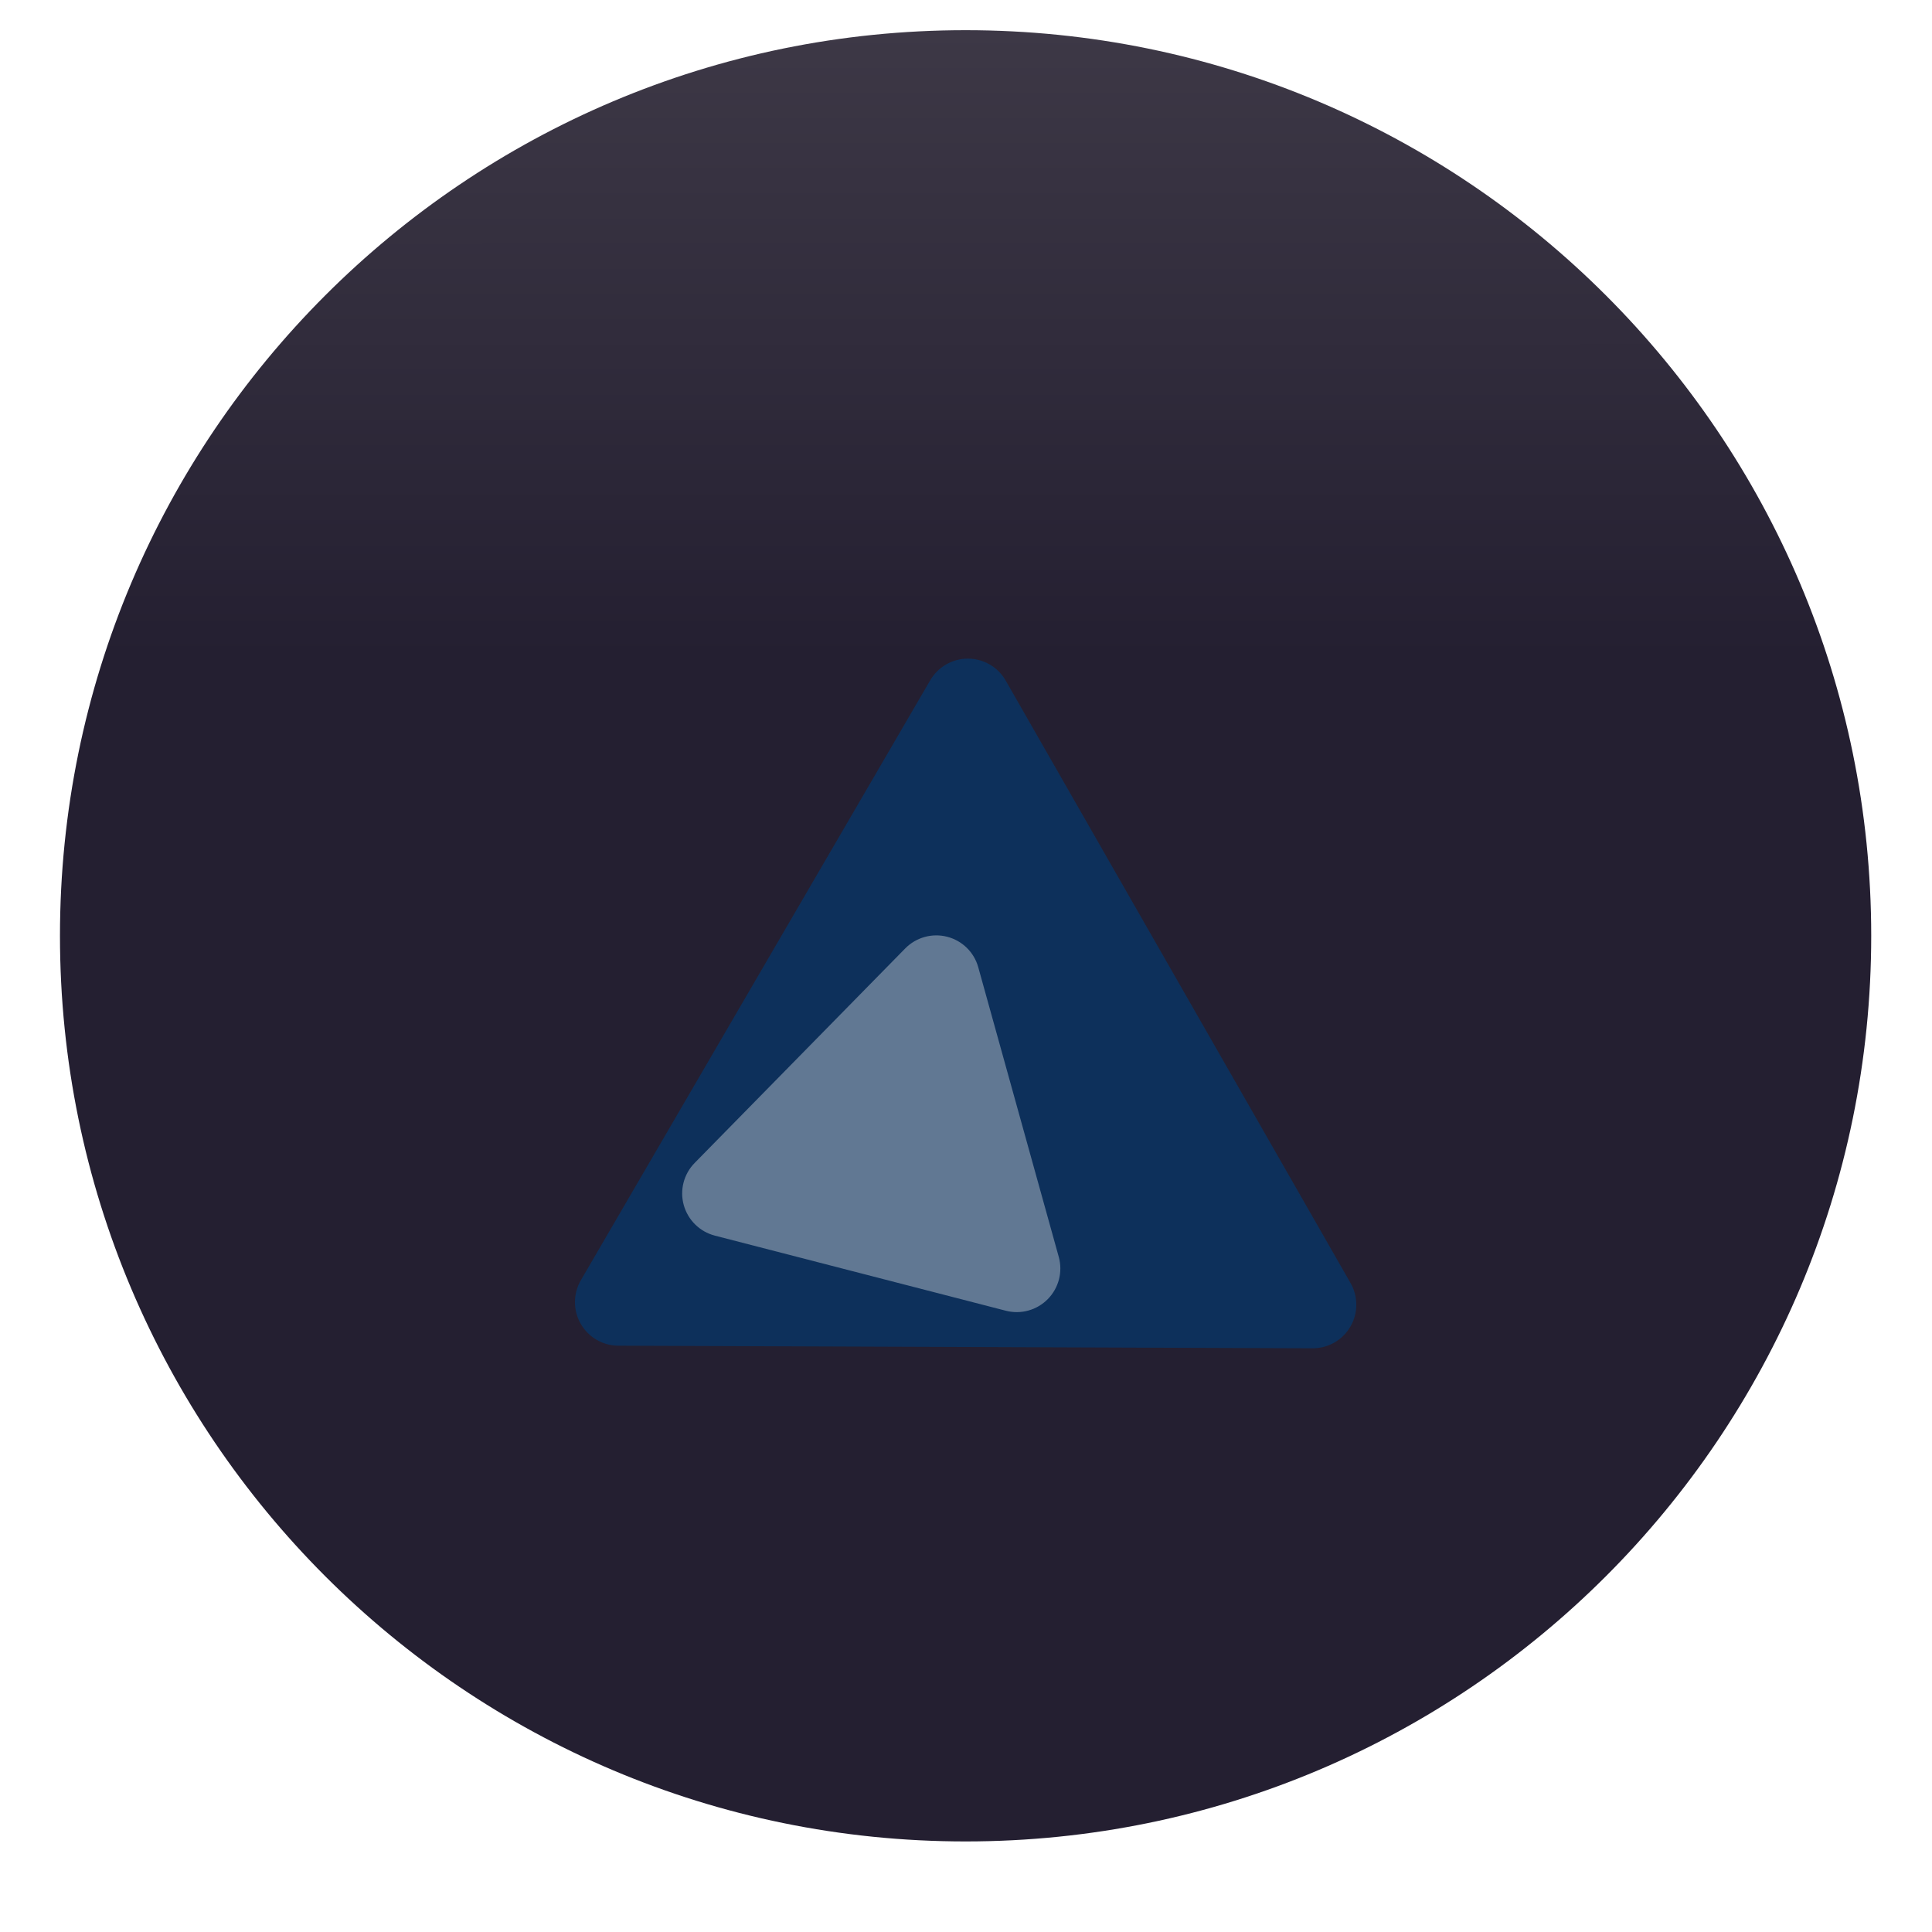
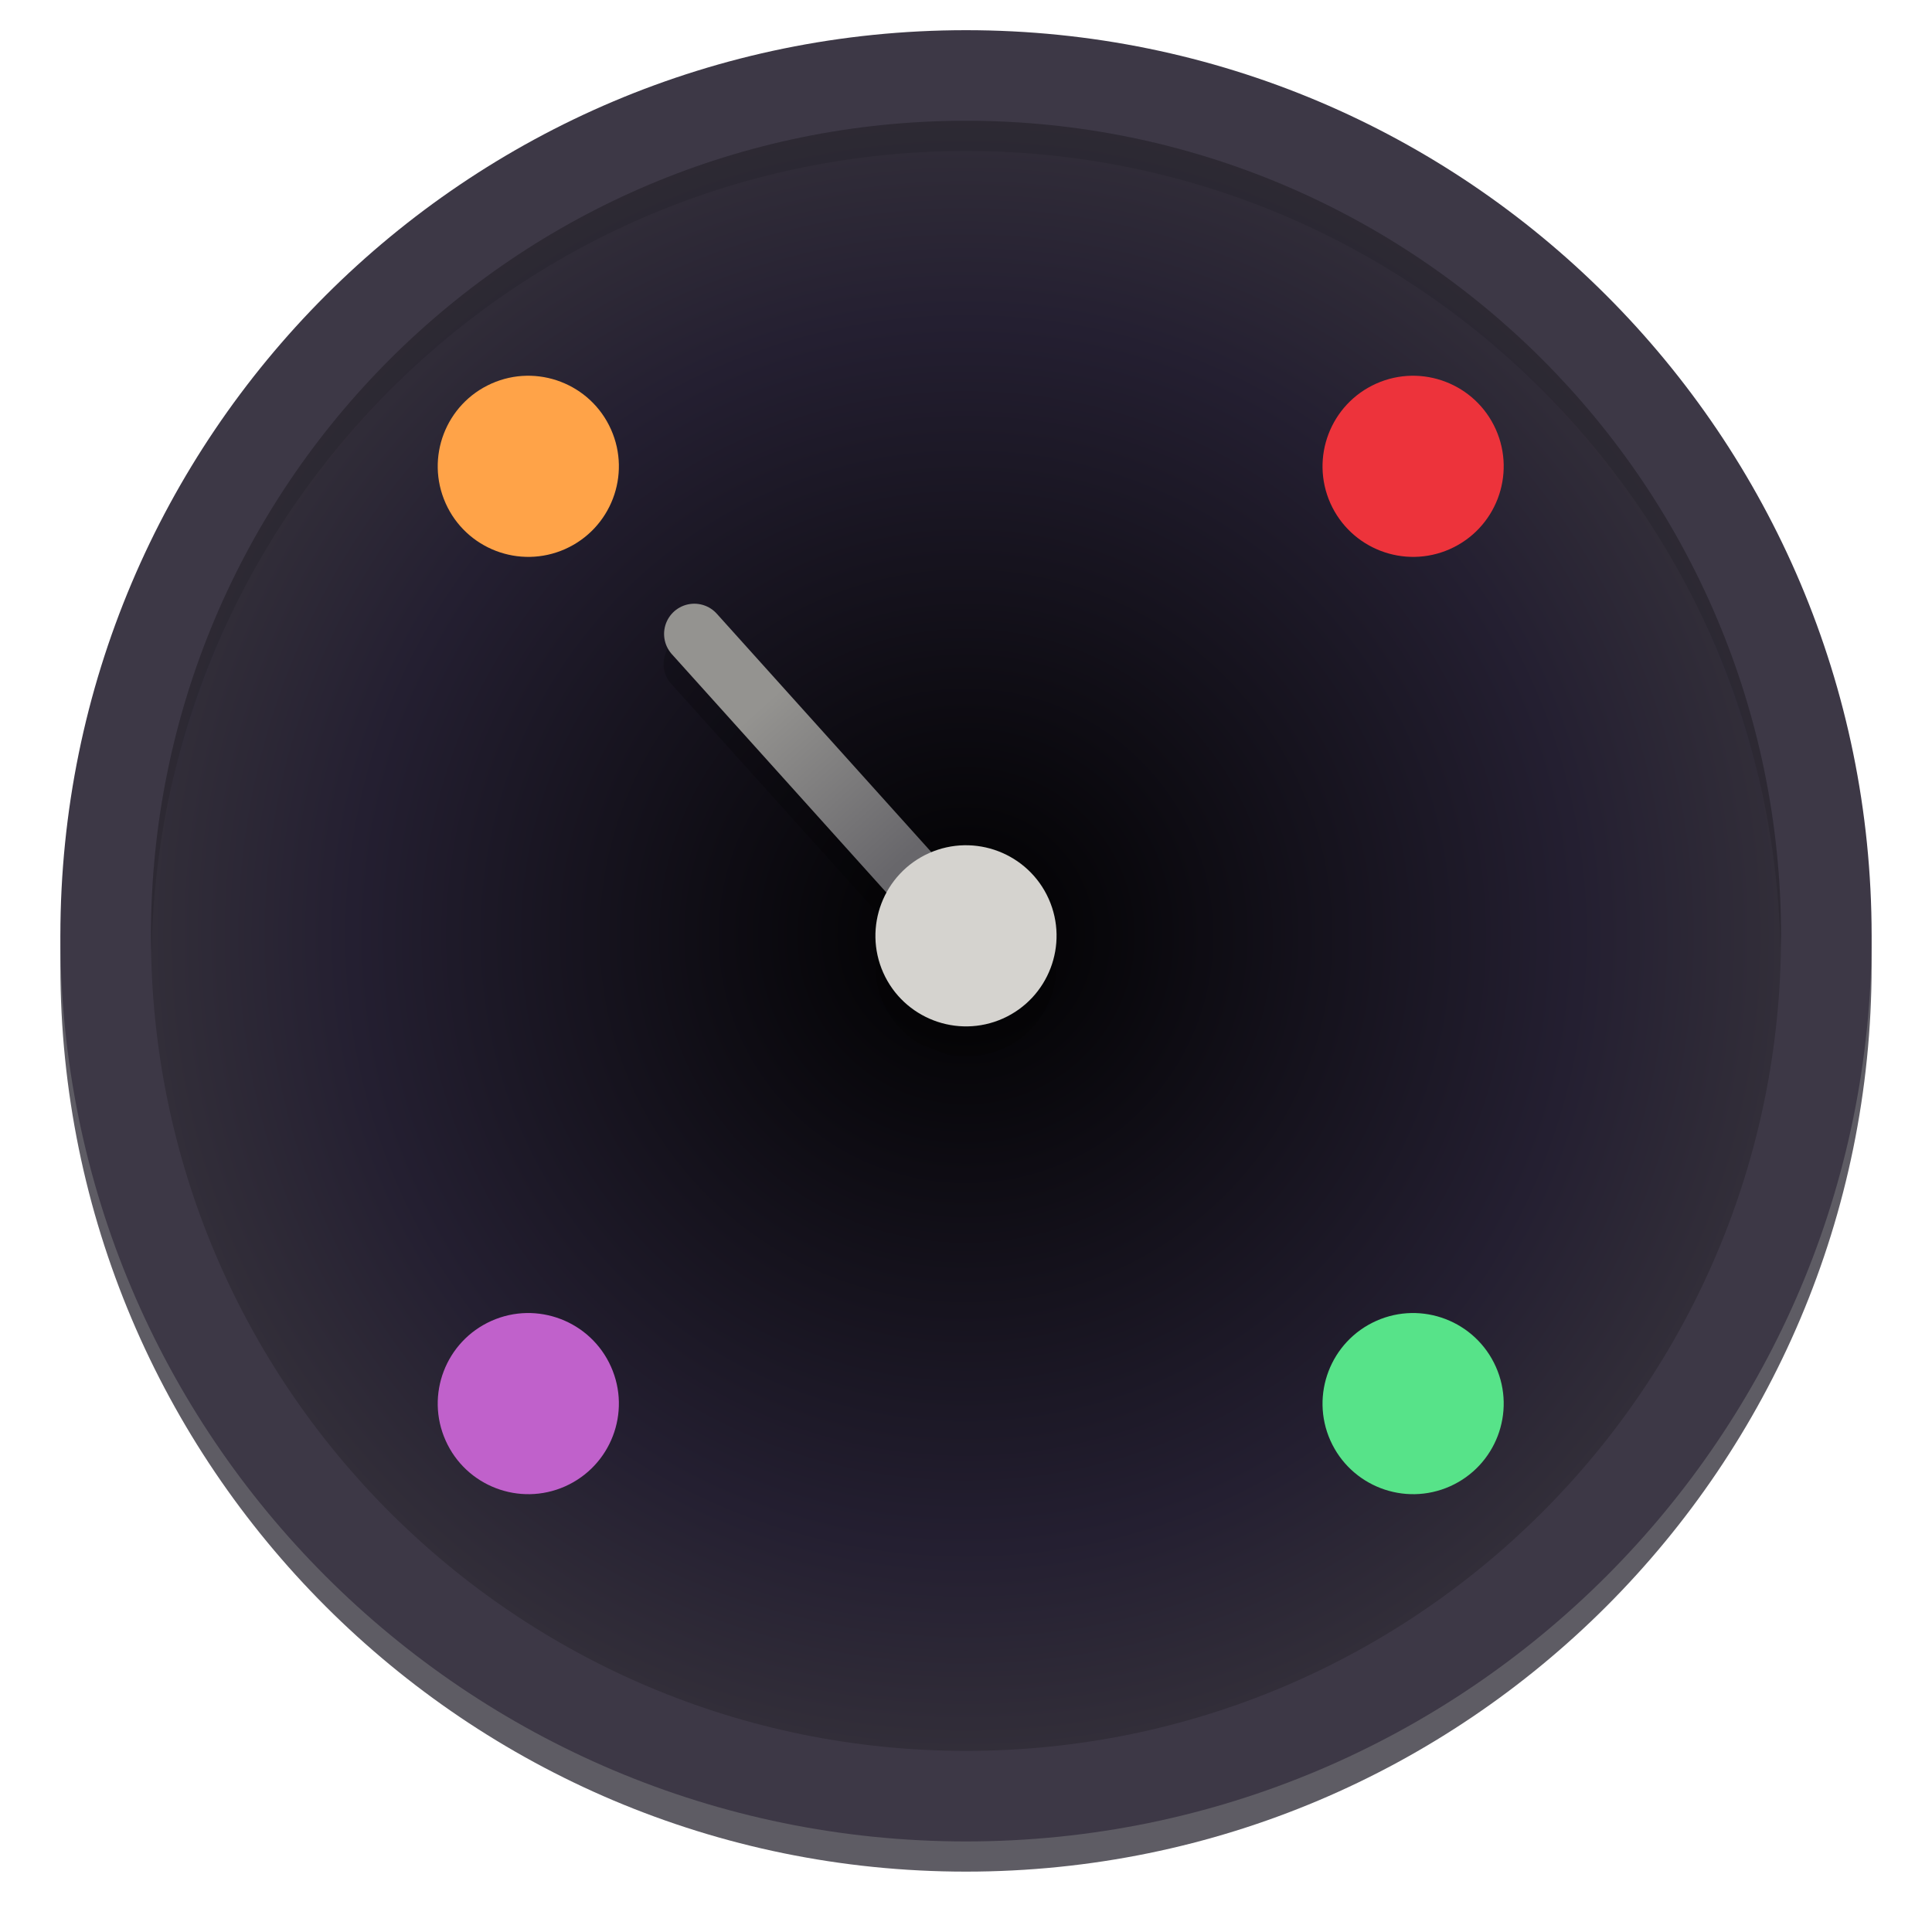
<svg xmlns="http://www.w3.org/2000/svg" height="128px" viewBox="0 0 128 128" width="128px">
-   <linearGradient id="a" gradientUnits="userSpaceOnUse" x1="63.975" x2="63.971" y1="43.637" y2="2">
-     <stop offset="0" stop-color="#241f31" />
-     <stop offset="1" stop-color="#3d3846" />
+   <radialGradient id="a" cx="64" cy="62" gradientUnits="userSpaceOnUse" r="54">
+     <stop offset="0" />
+     <stop offset="0.753" stop-color="#241f31" />
+     <stop offset="1" stop-color="#322e39" />
+   </radialGradient>
+   <filter id="b" height="100%" width="100%" x="0%" y="0%">
+     <feColorMatrix in="SourceGraphic" type="matrix" values="0 0 0 0 1 0 0 0 0 1 0 0 0 0 1 0 0 0 1 0" />
+   </filter>
+   <mask id="c">
+     <g filter="url(#b)">
+       <rect fill-opacity="0.2" height="128" width="128" />
+     </g>
+   </mask>
+   <clipPath id="d">
+     <rect height="152" width="192" />
+   </clipPath>
+   <linearGradient id="e" gradientTransform="matrix(1.829394 -0.815994 0.815994 1.829394 -3645.962 99.02948)" gradientUnits="userSpaceOnUse" x1="1660.857" x2="1662.99" y1="806.297" y2="812.882">
+     <stop offset="0" stop-color="#949390" />
+     <stop offset="1" stop-color="#68676b" />
  </linearGradient>
-   <path d="m 63.973 6 c 30.926 0 56 25.07 56 56 v 2 c 0 30.93 -25.074 56 -56 56 c -30.93 0 -56 -25.07 -56 -56 v -2 c 0 -30.93 25.07 -56 56 -56 z m 0 0" fill="#d5d3cf" />
-   <path d="m 123.973 62 c 0 33.137 -26.863 60 -60 60 c -33.141 0 -60 -26.863 -60 -60 s 26.859 -60 60 -60 c 33.137 0 60 26.863 60 60 z m 0 0" fill="url(#a)" />
-   <path d="m 117.973 62 c 0 29.824 -24.18 54 -54 54 c -29.824 0 -54 -24.176 -54 -54 s 24.176 -54 54 -54 c 29.82 0 54 24.176 54 54 z m 0 0" fill="url(#a)" />
-   <path d="m 86.961 89.328 l -45.996 -0.172 c -1.031 -0.004 -1.98 -0.559 -2.492 -1.453 c -0.512 -0.895 -0.508 -1.996 0.012 -2.887 l 23.145 -39.746 c 0.52 -0.891 1.473 -1.438 2.504 -1.434 c 1.035 0.004 1.984 0.559 2.496 1.453 l 22.848 39.918 c 0.512 0.895 0.508 1.996 -0.012 2.887 c -0.516 0.891 -1.473 1.438 -2.504 1.434 z m 0 0" fill="#0d305b" />
-   <path d="m 66.641 86.84 l -19.281 -4.977 c -0.996 -0.258 -1.781 -1.027 -2.059 -2.023 c -0.277 -0.992 0 -2.059 0.723 -2.793 l 13.949 -14.211 c 0.723 -0.734 1.781 -1.031 2.781 -0.773 s 1.785 1.027 2.059 2.023 l 5.332 19.184 c 0.277 0.996 0 2.062 -0.723 2.797 s -1.781 1.031 -2.781 0.773 z m 0 0" fill="#617893" />
+   <mask id="f">
+     <g filter="url(#b)">
+       <rect fill-opacity="0.1" height="128" width="128" />
+     </g>
+   </mask>
+   <clipPath id="g">
+     <rect height="152" width="192" />
+   </clipPath>
+   <path d="m 124 64 c 0 33.137 -26.863 60 -60 60 s -60 -26.863 -60 -60 s 26.863 -60 60 -60 s 60 26.863 60 60 z m 0 0" fill="#5e5c64" />
+   <path d="m 64 6 c 30.93 0 56 25.07 56 56 v 2 c 0 30.93 -25.07 56 -56 56 s -56 -25.07 -56 -56 v -2 c 0 -30.93 25.07 -56 56 -56 z m 0 0" fill="#d5d3cf" />
+   <path d="m 124 62 c 0 33.137 -26.863 60 -60 60 s -60 -26.863 -60 -60 s 26.863 -60 60 -60 s 60 26.863 60 60 z m 0 0" fill="#3d3846" />
+   <path d="m 118 62 c 0 29.824 -24.176 54 -54 54 s -54 -24.176 -54 -54 s 24.176 -54 54 -54 s 54 24.176 54 54 z m 0 0" fill="url(#a)" />
+   <g clip-path="url(#d)" mask="url(#c)" transform="matrix(1 0 0 1 -8 -16)">
+     <path d="m 75.285 74.988 c -1.66 -1.086 -3.75 -1.281 -5.582 -0.523 l -14.223 -15.801 c -0.402 -0.461 -0.992 -0.711 -1.602 -0.684 c -1.703 0.082 -2.531 2.113 -1.375 3.363 l 14.219 15.801 c -0.891 1.637 -0.969 3.598 -0.211 5.305 c 0.504 1.125 1.344 2.066 2.406 2.699 l 1.863 0.727 c 1.23 0.254 2.508 0.117 3.656 -0.391 c 3.023 -1.352 4.383 -4.898 3.035 -7.926 c -0.758 -0.336 -2.188 -2.57 -2.188 -2.57 z m 0 0" fill-rule="evenodd" />
+   </g>
+   <path d="m 64 234 l -18 -20" fill="none" stroke="url(#e)" stroke-linecap="round" stroke-width="4.006" transform="matrix(1 0 0 1 0 -172)" />
+   <path d="m 69.48 59.555 c 1.348 3.027 -0.012 6.574 -3.035 7.926 c -3.027 1.348 -6.574 -0.012 -7.926 -3.035 c -1.348 -3.027 0.012 -6.574 3.035 -7.926 c 3.027 -1.348 6.574 0.012 7.926 3.035 z m 0 0" fill="#d5d3cf" />
+   <path d="m 40.48 28.449 c 1.352 3.027 -0.008 6.574 -3.035 7.926 c -3.027 1.348 -6.574 -0.012 -7.922 -3.035 c -1.352 -3.027 0.008 -6.574 3.035 -7.926 c 3.023 -1.348 6.574 0.012 7.922 3.035 z m 0 0" fill="#ffa348" />
+   <path d="m 99.102 90.547 c 1.352 3.027 -0.008 6.574 -3.035 7.926 c -3.027 1.348 -6.574 -0.012 -7.926 -3.035 c -1.348 -3.027 0.012 -6.574 3.039 -7.926 c 3.023 -1.348 6.57 0.012 7.922 3.035 z m 0 0" fill="#57e389" />
+   <path d="m 40.48 90.547 c 1.352 3.027 -0.008 6.574 -3.035 7.926 c -3.027 1.348 -6.574 -0.012 -7.922 -3.035 c -1.352 -3.027 0.008 -6.574 3.035 -7.926 c 3.023 -1.348 6.574 0.012 7.922 3.035 z m 0 0" fill="#c061cb" />
+   <path d="m 99.102 28.449 c 1.352 3.027 -0.008 6.574 -3.035 7.926 c -3.027 1.348 -6.574 -0.012 -7.926 -3.035 c -1.348 -3.027 0.012 -6.574 3.039 -7.926 c 3.023 -1.348 6.57 0.012 7.922 3.035 z m 0 0" fill="#ed333b" />
+   <g clip-path="url(#g)" mask="url(#f)" transform="matrix(1 0 0 1 -8 -16)">
+     <path d="m 72 24 c -29.824 0 -54 24.176 -54 54 c 0.008 0.391 0.023 0.781 0.043 1.172 c 0.453 -29.484 24.473 -53.152 53.957 -53.172 c 29.355 0.016 53.32 23.48 53.957 52.828 c 0.016 -0.277 0.031 -0.551 0.043 -0.828 c 0 -29.824 -24.176 -54 -54 -54 z m 0 0" />
+   </g>
</svg>
